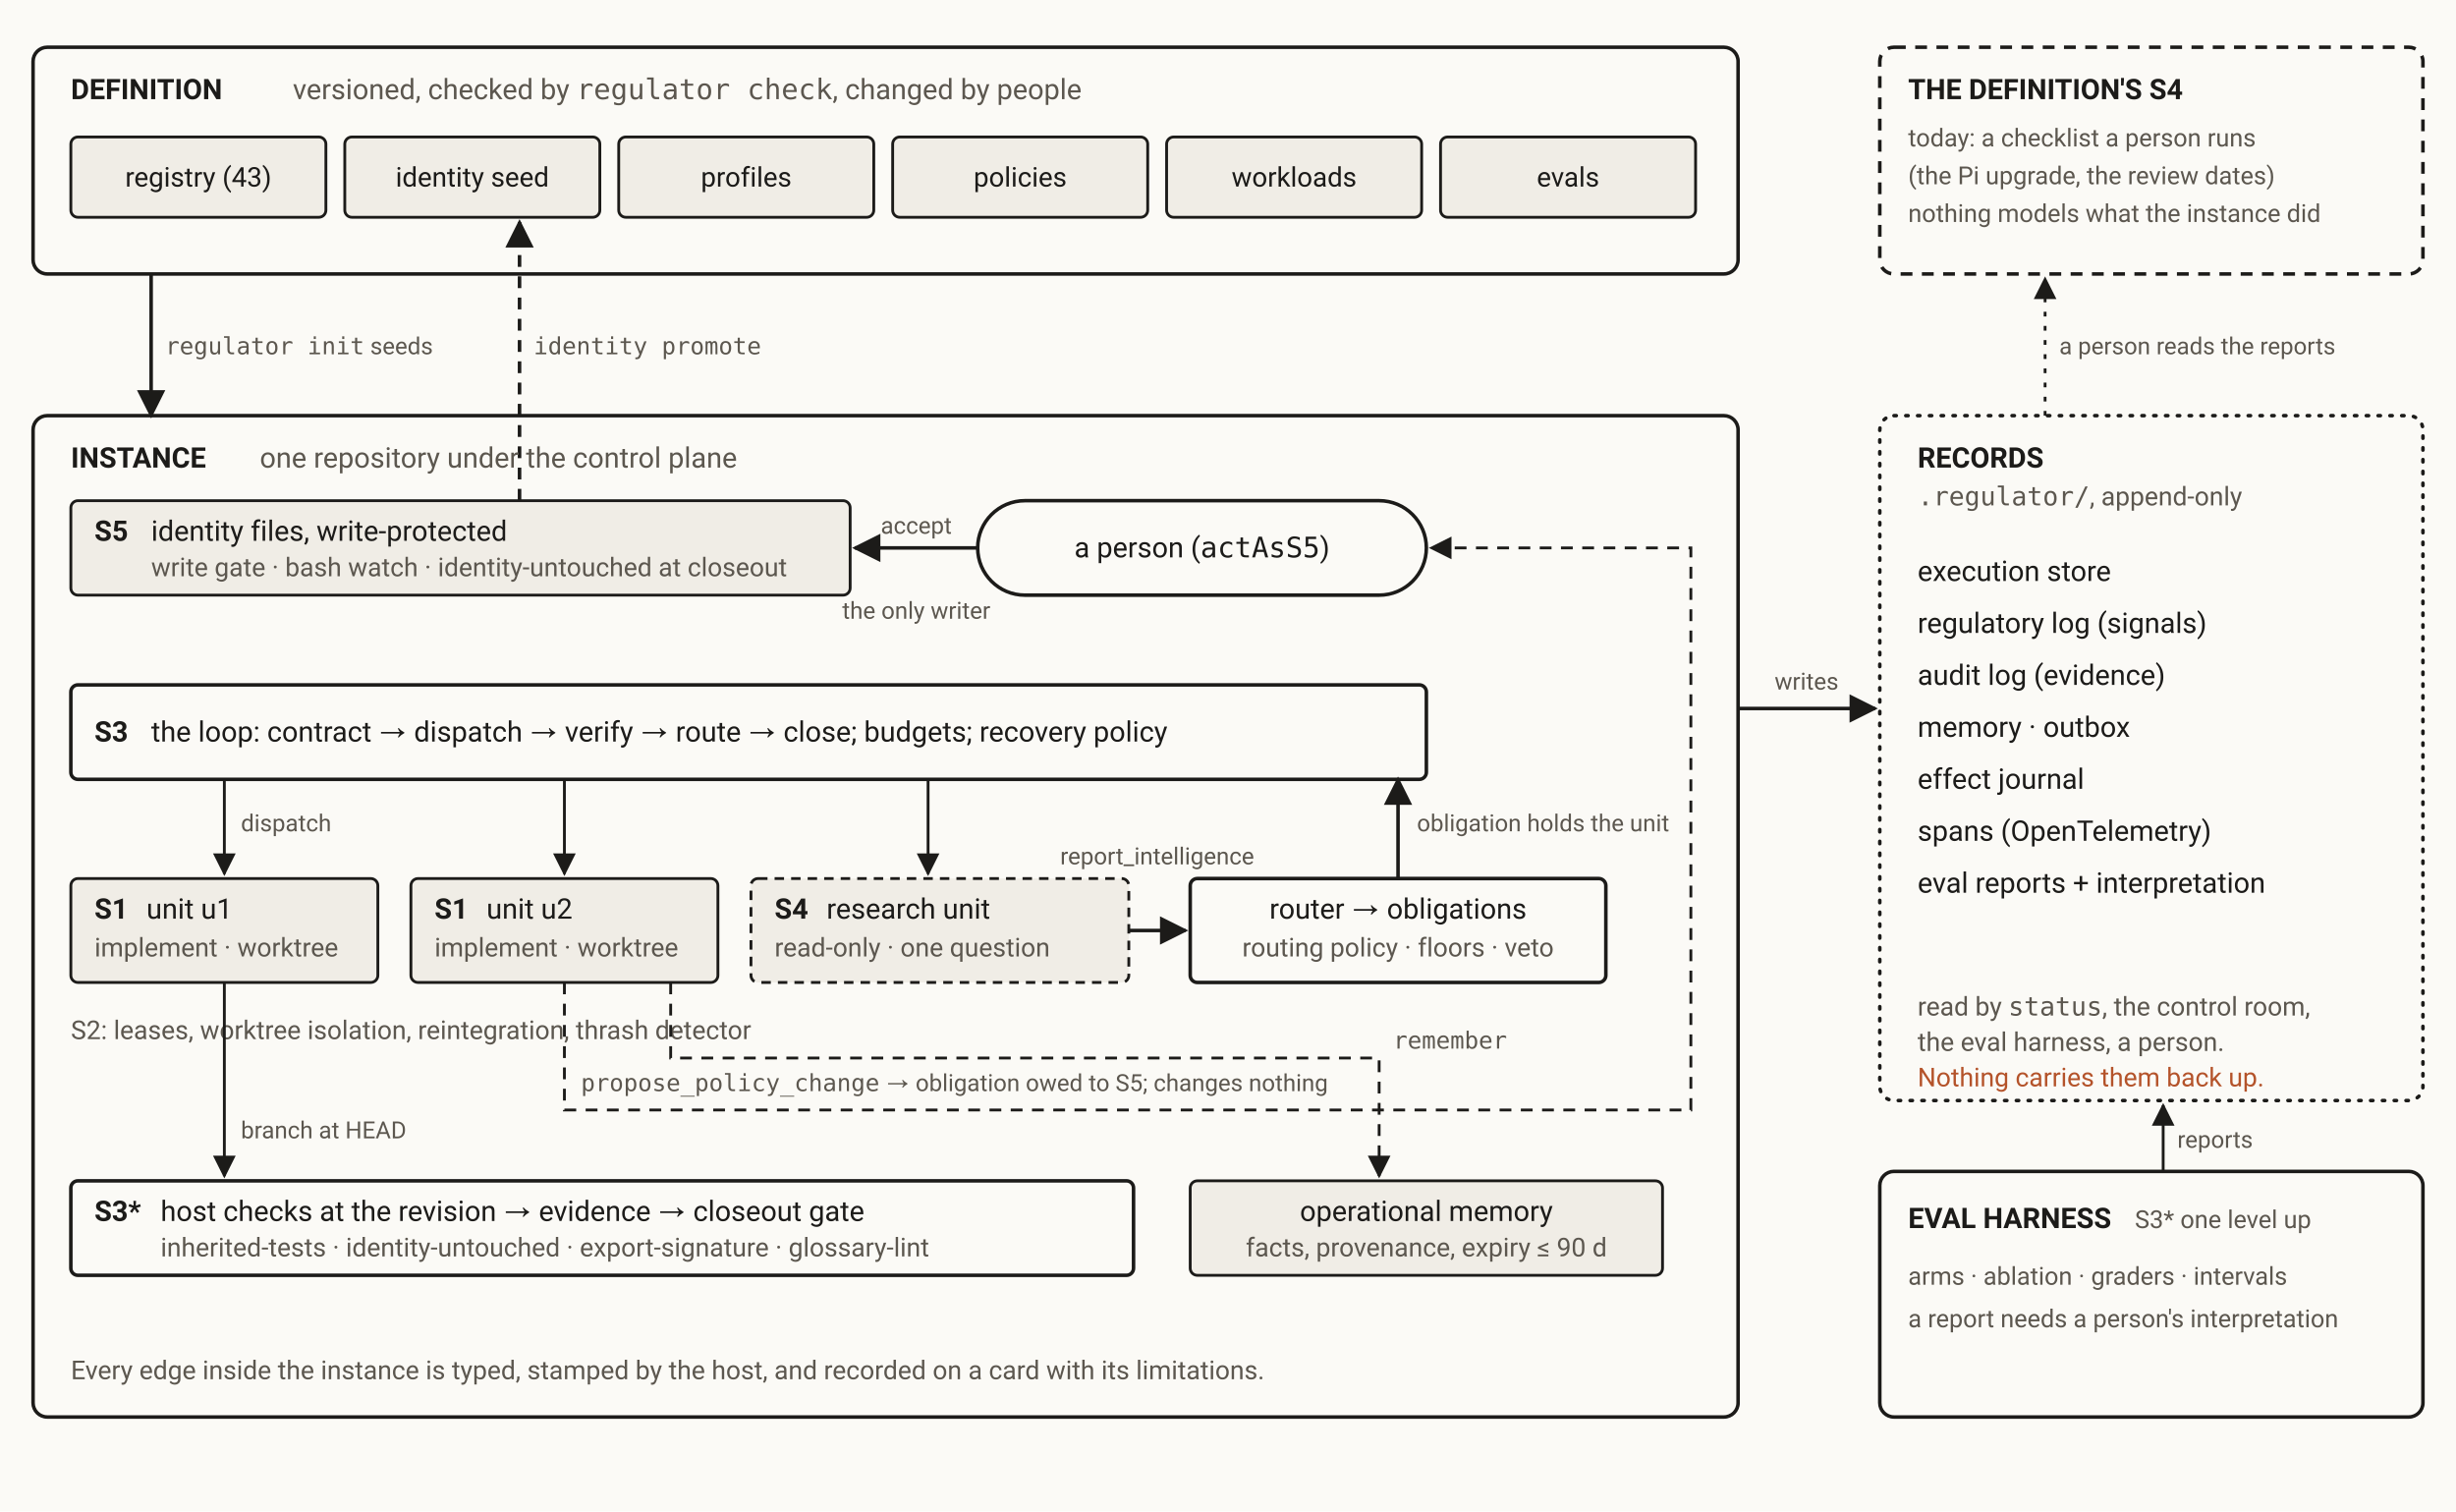
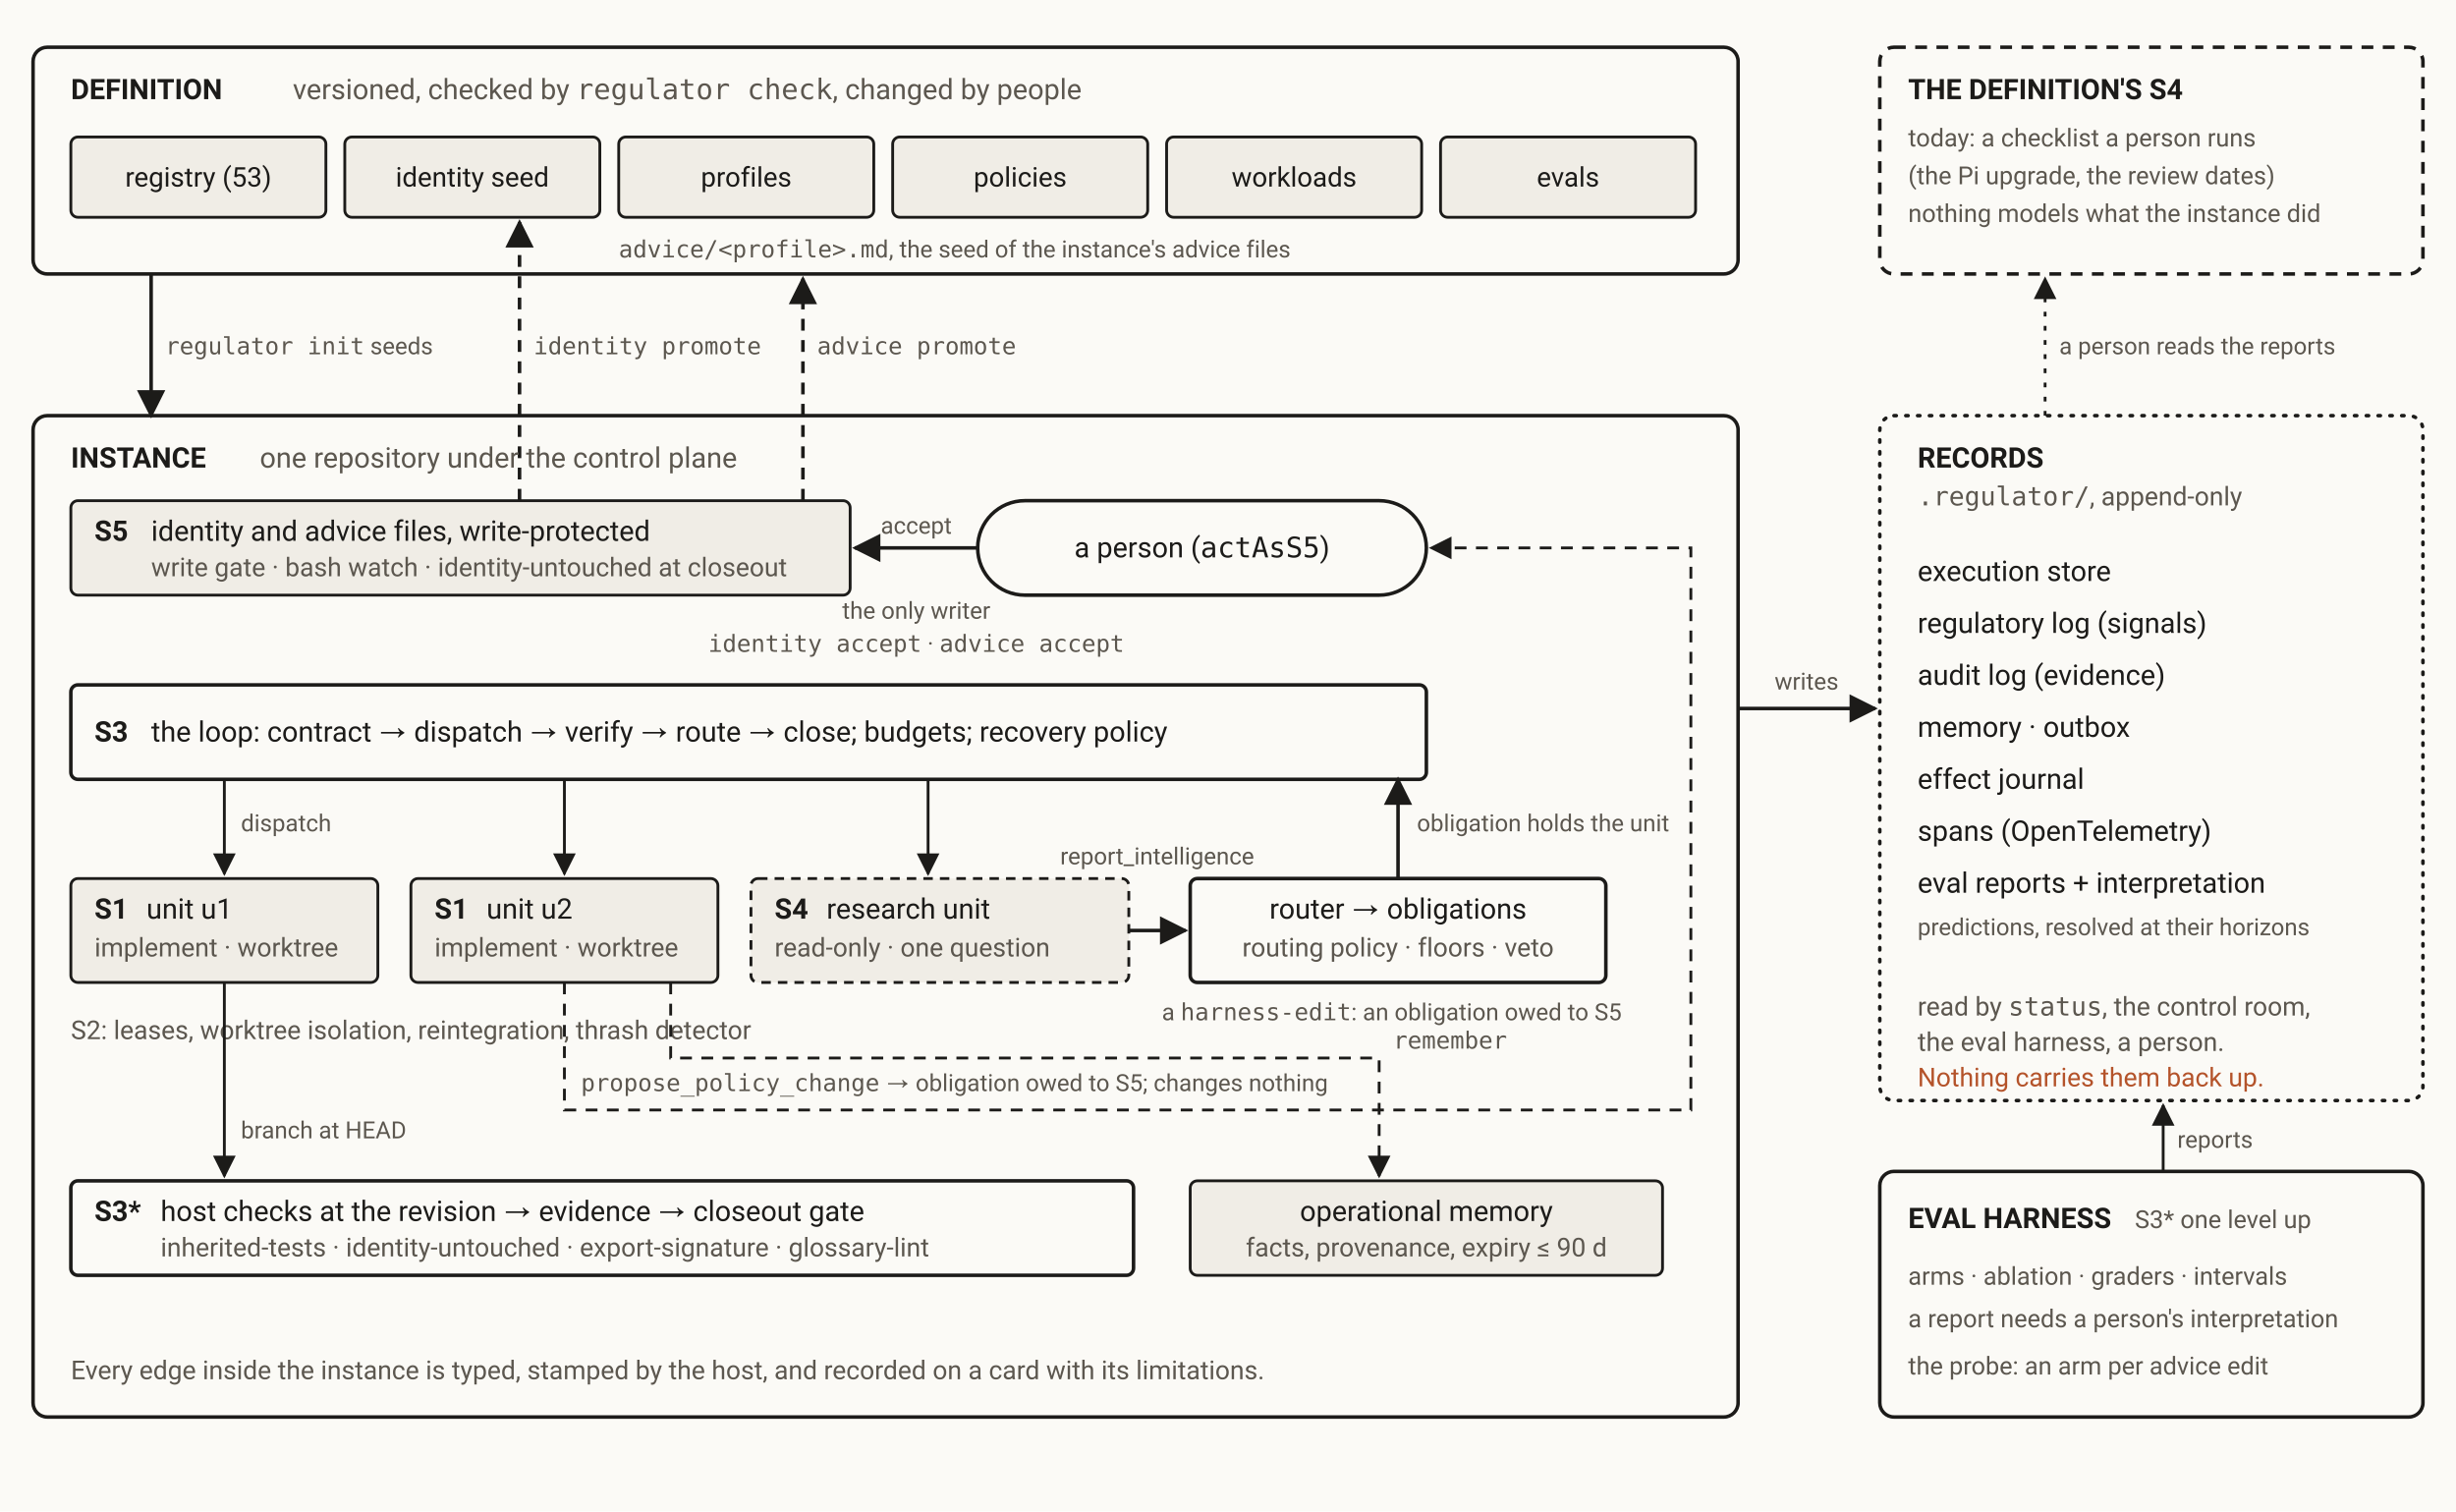
<svg xmlns="http://www.w3.org/2000/svg" width="1040" height="640" viewBox="0 0 1040 640" role="img" aria-labelledby="title" color="#1c1b19" font-family="ui-sans-serif,system-ui,-apple-system,'Segoe UI',Roboto,Helvetica,Arial,sans-serif">
  <rect fill="#fbfaf6" x="0" y="0" width="1040" height="640" />
  <defs>
    <marker id="b-arrow" viewBox="0 0 10 10" refX="9" refY="5" markerWidth="8" markerHeight="8" orient="auto-start-reverse">
      <path d="M0 0L10 5L0 10z" fill="currentColor" />
    </marker>
  </defs>
  <g font-size="12" fill="currentColor" stroke="currentColor">
    <g transform="translate(-16 0)">
      <rect x="30" y="20" width="722" height="96" rx="6" fill="none" stroke-width="1.5" />
      <g class="gl fig-hot" tabindex="0" role="button" data-term="fig-definition" aria-label="The definition" data-label="The definition" data-def="A versioned package of files: the registry, the identity seed, the profiles, the policies, the workloads and the evals. &lt;code&gt;regulator check&lt;/code&gt; holds it against the code, only people change it, and &lt;code&gt;regulator init&lt;/code&gt; seeds an instance from it." data-href="https://docs.regulator.metacoding.io/concepts/definition-and-instance">
        <text x="46" y="42" font-weight="600" stroke="none">DEFINITION</text>
        <text x="140" y="42" stroke="none" fill="#5c574f">versioned, checked by <tspan font-family="ui-monospace,SFMono-Regular,Menlo,Consolas,monospace">regulator check</tspan>, changed by people</text>
      </g>
      <g class="gl fig-hot" tabindex="0" role="button" data-term="fig-registry" aria-label="Registry" data-label="Registry" data-def="One record per regulator: what it absorbs, its mechanism level, its evidence, its limitation, its ablation switch and its retirement condition. &lt;code&gt;REGULATORS.md&lt;/code&gt; and &lt;code&gt;BOUNDARY.md&lt;/code&gt; are rendered from the records." data-href="https://docs.regulator.metacoding.io/concepts/control-plane#the-regulators">
        <rect x="46" y="58" width="108" height="34" rx="3" fill="#f0ede6" stroke-width="1.2" />
-         <text x="100" y="79" stroke="none" text-anchor="middle" font-size="11.5">registry (43)</text>
+         <text x="100" y="79" stroke="none" text-anchor="middle" font-size="11.5">registry (53)</text>
      </g>
      <g class="gl fig-hot" tabindex="0" role="button" data-term="fig-identity-seed" aria-label="Identity seed" data-label="Identity seed" data-def="The &lt;code&gt;IDENTITY&lt;/code&gt;, &lt;code&gt;INVARIANTS&lt;/code&gt;, &lt;code&gt;GLOSSARY&lt;/code&gt; and &lt;code&gt;BOUNDARIES&lt;/code&gt; files an instance starts from. Copied into &lt;code&gt;regulator/identity/&lt;/code&gt; at init and write-protected from then on." data-href="https://docs.regulator.metacoding.io/concepts/identity">
        <rect x="162" y="58" width="108" height="34" rx="3" fill="#f0ede6" stroke-width="1.2" />
        <text x="216" y="79" stroke="none" text-anchor="middle" font-size="11.5">identity seed</text>
      </g>
      <g class="gl fig-hot" tabindex="0" role="button" data-term="fig-profiles" aria-label="Capability profiles" data-label="Capability profiles" data-def="A named, bounded grant of tools and writable paths a unit runs under. Specialisation by grant, never by persona." data-href="https://docs.regulator.metacoding.io/reference/definition">
        <rect x="278" y="58" width="108" height="34" rx="3" fill="#f0ede6" stroke-width="1.2" />
        <text x="332" y="79" stroke="none" text-anchor="middle" font-size="11.5">profiles</text>
      </g>
-       <g class="gl fig-hot" tabindex="0" role="button" data-term="fig-policies" aria-label="Policies" data-label="Policies" data-def="Routing, budgets, recovery and interaction: the declared rules the loop and the router apply, each versioned so a decision can cite the version it used." data-href="https://docs.regulator.metacoding.io/reference/definition">
+       <g class="gl fig-hot" tabindex="0" role="button" data-term="fig-policies" aria-label="Policies" data-label="Policies" data-def="Budgets and routes, recovery, routing, interaction and intelligence: the declared rules the loop, the router and the watcher apply, each versioned so a decision can cite the version it used." data-href="https://docs.regulator.metacoding.io/reference/definition">
        <rect x="394" y="58" width="108" height="34" rx="3" fill="#f0ede6" stroke-width="1.2" />
        <text x="448" y="79" stroke="none" text-anchor="middle" font-size="11.5">policies</text>
      </g>
      <g class="gl fig-hot" tabindex="0" role="button" data-term="fig-workloads" aria-label="Workloads" data-label="Workloads" data-def="A declared set of unit types for one kind of job, each a profile, a grant, a budget and a route. The loop stays the same; only the workload changes." data-href="https://docs.regulator.metacoding.io/guide/authoring-a-workload">
        <rect x="510" y="58" width="108" height="34" rx="3" fill="#f0ede6" stroke-width="1.2" />
        <text x="564" y="79" stroke="none" text-anchor="middle" font-size="11.5">workloads</text>
      </g>
-       <g class="gl fig-hot" tabindex="0" role="button" data-term="fig-evals" aria-label="Evals" data-label="Evals" data-def="The suites, arms and graders the eval harness runs, and the fifteen pre-registered metric names a report may use." data-href="https://docs.regulator.metacoding.io/concepts/evidence-about-the-regulators">
+       <g class="gl fig-hot" tabindex="0" role="button" data-term="fig-evals" aria-label="Evals" data-label="Evals" data-def="The suites, arms and graders the eval harness runs, and the metric names a report may use: twenty-eight built in, and the ones a workload declares with its own grader." data-href="https://docs.regulator.metacoding.io/concepts/evidence-about-the-regulators">
        <rect x="626" y="58" width="108" height="34" rx="3" fill="#f0ede6" stroke-width="1.2" />
        <text x="680" y="79" stroke="none" text-anchor="middle" font-size="11.5">evals</text>
+       </g>
+       <g class="gl fig-hot" tabindex="0" role="button" data-term="fig-advice-seed" aria-label="Advice seed" data-label="Advice seed" data-def="&lt;code&gt;advice/&lt;profile&gt;.md&lt;/code&gt; in the definition: the text a profile's units are advised with, under &lt;code&gt;advice.maxChars&lt;/code&gt;. Advice is proposable and lands only through &lt;code&gt;advice accept&lt;/code&gt;; it is the one kind of file a &lt;code&gt;harness-edit&lt;/code&gt; targets." data-href="https://docs.regulator.metacoding.io/project/whats-coming#the-reflector-the-definitions-s4">
+         <text x="278" y="109" stroke="none" font-size="10" fill="#5c574f">
+           <tspan font-family="ui-monospace,SFMono-Regular,Menlo,Consolas,monospace">advice/&lt;profile&gt;.md</tspan>, the seed of the instance's advice files</text>
      </g>
      <g class="gl fig-hot" tabindex="0" role="button" data-term="fig-init" aria-label="regulator init seeds" data-label="&lt;code&gt;regulator init&lt;/code&gt; seeds" data-def="The one write from the definition into an instance: the identity files, the manifest and the stores are created from the package. From then on the instance's records are its own." data-href="https://docs.regulator.metacoding.io/guide/getting-started">
        <line x1="80" y1="116" x2="80" y2="176" stroke-width="1.5" marker-end="url(#b-arrow)" />
        <text x="86" y="150" stroke="none" font-size="10" fill="#5c574f">
          <tspan font-family="ui-monospace,SFMono-Regular,Menlo,Consolas,monospace">regulator init</tspan> seeds</text>
        <path d="M 80 116 L 80 176" stroke="transparent" stroke-width="14" fill="none" pointer-events="stroke" />
      </g>
      <g class="gl fig-hot" tabindex="0" role="button" data-term="fig-identity-promote" aria-label="identity promote" data-label="&lt;code&gt;identity promote&lt;/code&gt;" data-def="Carries an accepted identity change in an instance back into the definition's seed, so the next instance starts from it. Run by a person; a proposal never reaches the seed on its own." data-href="https://docs.regulator.metacoding.io/concepts/identity#the-only-way-to-change-identity">
        <line x1="236" y1="212" x2="236" y2="94" stroke-width="1.5" stroke-dasharray="5 4" marker-end="url(#b-arrow)" />
        <text x="242" y="150" stroke="none" font-size="10" fill="#5c574f">
          <tspan font-family="ui-monospace,SFMono-Regular,Menlo,Consolas,monospace">identity promote</tspan>
        </text>
        <path d="M 236 212 L 236 94" stroke="transparent" stroke-width="14" fill="none" pointer-events="stroke" />
      </g>
+       <g class="gl fig-hot" tabindex="0" role="button" data-term="fig-advice-promote" aria-label="advice promote" data-label="&lt;code&gt;advice promote&lt;/code&gt;" data-def="The same path for an accepted advice file: a person carries it from the instance's &lt;code&gt;regulator/advice/&lt;/code&gt; into the definition's advice seed." data-href="https://docs.regulator.metacoding.io/project/whats-coming#what-a-person-sees">
+         <line x1="356" y1="212" x2="356" y2="118" stroke-width="1.5" stroke-dasharray="5 4" marker-end="url(#b-arrow)" />
+         <text x="362" y="150" stroke="none" font-size="10" fill="#5c574f">
+           <tspan font-family="ui-monospace,SFMono-Regular,Menlo,Consolas,monospace">advice promote</tspan>
+         </text>
+         <path d="M 356 212 L 356 118" stroke="transparent" stroke-width="14" fill="none" pointer-events="stroke" />
+       </g>
      <rect x="30" y="176" width="722" height="424" rx="6" fill="none" stroke-width="1.5" />
      <g class="gl fig-hot" tabindex="0" role="button" data-term="fig-instance" aria-label="An instance" data-label="An instance" data-def="One repository under the control plane: a &lt;code&gt;.regulator/&lt;/code&gt; directory of append-only records, an identity set, a manifest naming the definition version it was seeded from, and the loop running units against it." data-href="https://docs.regulator.metacoding.io/reference/instance">
        <text x="46" y="198" font-weight="600" stroke="none">INSTANCE</text>
        <text x="126" y="198" stroke="none" fill="#5c574f">one repository under the control plane</text>
      </g>
-       <g class="gl fig-hot" tabindex="0" role="button" data-term="fig-s5" aria-label="S5: identity files" data-label="S5: identity files" data-def="What the instance is: &lt;code&gt;IDENTITY&lt;/code&gt;, &lt;code&gt;INVARIANTS&lt;/code&gt;, &lt;code&gt;GLOSSARY&lt;/code&gt; and &lt;code&gt;BOUNDARIES&lt;/code&gt; under &lt;code&gt;regulator/identity/&lt;/code&gt;, rendered into every session and protected by three layers: the write gate, the bash watch and the identity-untouched check at closeout." data-href="https://docs.regulator.metacoding.io/concepts/identity">
+       <g class="gl fig-hot" tabindex="0" role="button" data-term="fig-s5-after" aria-label="S5: identity and advice files" data-label="S5: identity and advice files" data-def="The identity files, protected by the write gate, the bash watch and the identity-untouched check, with the advice files beside them under the same protection. Both are proposable; each lands through its own accept command." data-href="https://docs.regulator.metacoding.io/concepts/identity">
        <rect x="46" y="212" width="330" height="40" rx="3" fill="#f0ede6" stroke-width="1.2" />
        <text x="56" y="229" stroke="none" font-weight="600">S5</text>
-         <text x="80" y="229" stroke="none">identity files, write-protected</text>
+         <text x="80" y="229" stroke="none">identity and advice files, write-protected</text>
        <text x="80" y="244" stroke="none" font-size="11" fill="#5c574f">write gate · bash watch · identity-untouched at closeout</text>
      </g>
      <g class="gl fig-hot" tabindex="0" role="button" data-term="fig-person" aria-label="A person acting as S5" data-label="A person acting as S5" data-def="The interaction policy names who may act as S5. That person is the only writer of an identity file, through &lt;code&gt;identity accept&lt;/code&gt;. &lt;code&gt;reject&lt;/code&gt; changes nothing, and silence is never consent." data-href="https://docs.regulator.metacoding.io/concepts/asking-a-person">
        <rect x="430" y="212" width="190" height="40" rx="20" fill="none" pointer-events="all" stroke-width="1.5" />
        <text x="525" y="236" stroke="none" text-anchor="middle">a person (<tspan font-family="ui-monospace,SFMono-Regular,Menlo,Consolas,monospace">actAsS5</tspan>)</text>
      </g>
-       <g class="gl fig-hot" tabindex="0" role="button" data-term="fig-accept" aria-label="accept" data-label="accept" data-def="&lt;code&gt;regulator identity accept &lt;obligation&gt; --by …&lt;/code&gt;: the authority check, then the write. The only path by which a proposal becomes identity." data-href="https://docs.regulator.metacoding.io/concepts/identity#the-only-way-to-change-identity">
+       <g class="gl fig-hot" tabindex="0" role="button" data-term="fig-accept-after" aria-label="accept · advice accept" data-label="accept · advice accept" data-def="&lt;code&gt;identity accept&lt;/code&gt; for an identity file and &lt;code&gt;advice accept&lt;/code&gt; for an advice file after its probe: the authority check, then the write. Each is the only writer of its kind of file." data-href="https://docs.regulator.metacoding.io/project/whats-coming#what-a-person-sees">
        <line x1="430" y1="232" x2="378" y2="232" stroke-width="1.5" marker-end="url(#b-arrow)" />
        <text x="404" y="226" stroke="none" font-size="10" text-anchor="middle" fill="#5c574f">accept</text>
        <text x="404" y="262" stroke="none" font-size="10" text-anchor="middle" fill="#5c574f">the only writer</text>
+         <text x="404" y="276" stroke="none" font-size="10" text-anchor="middle" fill="#5c574f">
+           <tspan font-family="ui-monospace,SFMono-Regular,Menlo,Consolas,monospace">identity accept</tspan> · <tspan font-family="ui-monospace,SFMono-Regular,Menlo,Consolas,monospace">advice accept</tspan>
+         </text>
        <path d="M 430 232 L 378 232" stroke="transparent" stroke-width="14" fill="none" pointer-events="stroke" />
      </g>
      <g class="gl fig-hot" tabindex="0" role="button" data-term="fig-s3" aria-label="S3: the loop" data-label="S3: the loop" data-def="Contract, dispatch, verify, route, close. The orchestrator never edits code itself: it dispatches a session under a contract and a budget, verifies the work with host-run checks, routes by the versioned recovery policy and closes on the ledger." data-href="https://docs.regulator.metacoding.io/concepts/control-plane#the-loop">
        <rect x="46" y="290" width="574" height="40" rx="3" fill="none" pointer-events="all" stroke-width="1.5" />
        <text x="56" y="314" stroke="none" font-weight="600">S3</text>
        <text x="80" y="314" stroke="none">the loop: contract → dispatch → verify → route → close; budgets; recovery policy</text>
      </g>
      <g class="gl fig-hot" tabindex="0" role="button" data-term="fig-s1" aria-label="S1: a unit" data-label="S1: a unit" data-def="The work that touches the repository: one contract, one session, one verdict. It runs in its own worktree under the &lt;code&gt;implement&lt;/code&gt; profile, and what it reports about itself is never evidence." data-href="https://docs.regulator.metacoding.io/concepts/contracts">
        <rect x="46" y="372" width="130" height="44" rx="3" fill="#f0ede6" stroke-width="1.2" />
        <text x="56" y="389" stroke="none" font-weight="600">S1</text>
        <text x="78" y="389" stroke="none">unit u1</text>
        <text x="56" y="405" stroke="none" font-size="11" fill="#5c574f">implement · worktree</text>
      </g>
      <g class="gl fig-hot" tabindex="0" role="button" data-term="fig-s1" aria-label="S1: a unit" data-label="S1: a unit" data-def="The work that touches the repository: one contract, one session, one verdict. It runs in its own worktree under the &lt;code&gt;implement&lt;/code&gt; profile, and what it reports about itself is never evidence." data-href="https://docs.regulator.metacoding.io/concepts/contracts">
        <rect x="190" y="372" width="130" height="44" rx="3" fill="#f0ede6" stroke-width="1.2" />
        <text x="200" y="389" stroke="none" font-weight="600">S1</text>
        <text x="222" y="389" stroke="none">unit u2</text>
        <text x="200" y="405" stroke="none" font-size="11" fill="#5c574f">implement · worktree</text>
      </g>
-       <g class="gl fig-hot" tabindex="0" role="button" data-term="fig-s4-unit" aria-label="S4: a research unit" data-label="S4: a research unit" data-def="Intelligence at the instance level: a read-only profile, one question, a budget. It reports with &lt;code&gt;report_intelligence&lt;/code&gt; and cannot change anything itself." data-href="https://docs.regulator.metacoding.io/concepts/intelligence-and-memory#intelligence">
+       <g class="gl fig-hot" tabindex="0" role="button" data-term="fig-s4-unit" aria-label="S4: a research unit" data-label="S4: a research unit" data-def="Intelligence at the instance level: a read-only profile, one question, a budget. It reports with &lt;code&gt;report_intelligence&lt;/code&gt; and cannot change anything itself. A sensor the definition declares raises the same signal on the watcher's tick." data-href="https://docs.regulator.metacoding.io/concepts/intelligence-and-memory#intelligence">
        <rect x="334" y="372" width="160" height="44" rx="3" fill="#f0ede6" stroke-width="1.2" stroke-dasharray="4 3" />
        <text x="344" y="389" stroke="none" font-weight="600">S4</text>
        <text x="366" y="389" stroke="none">research unit</text>
        <text x="344" y="405" stroke="none" font-size="11" fill="#5c574f">read-only · one question</text>
      </g>
      <g class="gl fig-hot" tabindex="0" role="button" data-term="fig-s2" aria-label="S2: coordination" data-label="S2: coordination" data-def="Damping between units, as mechanism: leases, worktree isolation, reintegration checked on the merged tree, and a thrash detector that names an oscillation for S3 to decide." data-href="https://docs.regulator.metacoding.io/concepts/coordination">
        <text x="46" y="440" stroke="none" font-size="11" fill="#5c574f">S2: leases, worktree isolation, reintegration, thrash detector</text>
      </g>
      <g class="gl fig-hot" tabindex="0" role="button" data-term="fig-dispatch" aria-label="dispatch" data-label="dispatch" data-def="A unit starts as an attempt: one claimed run against a revision, under its profile's grant, its budget ceilings and a lease on its worktree." data-href="https://docs.regulator.metacoding.io/guide/running-units">
        <line x1="111" y1="330" x2="111" y2="370" stroke-width="1.2" marker-end="url(#b-arrow)" />
        <line x1="255" y1="330" x2="255" y2="370" stroke-width="1.2" marker-end="url(#b-arrow)" />
        <line x1="409" y1="330" x2="409" y2="370" stroke-width="1.2" marker-end="url(#b-arrow)" />
        <text x="118" y="352" stroke="none" font-size="10" fill="#5c574f">dispatch</text>
        <path d="M 111 330 L 111 370 M 255 330 L 255 370 M 409 330 L 409 370" stroke="transparent" stroke-width="14" fill="none" pointer-events="stroke" />
      </g>
      <g class="gl fig-hot" tabindex="0" role="button" data-term="fig-router" aria-label="The router" data-label="The router" data-def="Turns a signal into obligations by the routing policy: which consumers it is owed to, the severity floors, and the veto that holds the units it names." data-href="https://docs.regulator.metacoding.io/concepts/obligations">
        <rect x="520" y="372" width="176" height="44" rx="3" fill="none" pointer-events="all" stroke-width="1.5" />
        <text x="608" y="389" stroke="none" text-anchor="middle">router → obligations</text>
        <text x="608" y="405" stroke="none" text-anchor="middle" font-size="11" fill="#5c574f">routing policy · floors · veto</text>
      </g>
      <g class="gl fig-hot" tabindex="0" role="button" data-term="fig-report" aria-label="report_intelligence" data-label="report_intelligence" data-def="The typed tool a research unit reports with. The signal lands in the regulatory log and goes to the router; it never goes straight to a unit." data-href="https://docs.regulator.metacoding.io/concepts/intelligence-and-memory#intelligence">
        <line x1="494" y1="394" x2="518" y2="394" stroke-width="1.5" marker-end="url(#b-arrow)" />
        <text x="506" y="366" stroke="none" font-size="10" text-anchor="middle" fill="#5c574f">report_intelligence</text>
        <path d="M 494 394 L 518 394" stroke="transparent" stroke-width="14" fill="none" pointer-events="stroke" />
      </g>
      <g class="gl fig-hot" tabindex="0" role="button" data-term="fig-holds" aria-label="obligation holds the unit" data-label="obligation holds the unit" data-def="At blocking severity an obligation pauses the units it names until S3 or a person dispositions it. Intelligence can stop work; it never replans on its own." data-href="https://docs.regulator.metacoding.io/concepts/obligations">
        <path d="M 608 372 L 608 330" stroke-width="1.5" marker-end="url(#b-arrow)" />
        <text x="616" y="352" stroke="none" font-size="10" fill="#5c574f">obligation holds the unit</text>
        <path d="M 608 372 L 608 330" stroke="transparent" stroke-width="14" fill="none" pointer-events="stroke" />
+       </g>
+       <g class="gl fig-hot" tabindex="0" role="button" data-term="fig-harness-edit" aria-label="harness-edit" data-label="harness-edit" data-def="A proposal kind, routed like every proposal: a diagnosis (what was observed, by reference), a change (a diff against one advice file) and a prediction (which metric, against which baseline, over which horizon, and which value would count against it)." data-href="https://docs.regulator.metacoding.io/project/whats-coming#what-changes-at-what-level">
+         <text x="508" y="432" stroke="none" font-size="10" fill="#5c574f">a <tspan font-family="ui-monospace,SFMono-Regular,Menlo,Consolas,monospace">harness-edit</tspan>: an obligation owed to S5</text>
      </g>
      <g class="gl fig-hot" tabindex="0" role="button" data-term="fig-propose" aria-label="propose_policy_change" data-label="propose_policy_change" data-def="The tool a unit proposes a change to identity with. It opens an obligation owed to S5 and changes nothing by itself (INV-002)." data-href="https://docs.regulator.metacoding.io/concepts/identity#the-only-way-to-change-identity">
        <path d="M 255 416 L 255 470 L 732 470 L 732 232 L 622 232" stroke-width="1.2" stroke-dasharray="5 4" fill="none" marker-end="url(#b-arrow)" />
        <text x="262" y="462" stroke="none" font-size="10" fill="#5c574f">
          <tspan font-family="ui-monospace,SFMono-Regular,Menlo,Consolas,monospace">propose_policy_change</tspan> → obligation owed to S5; changes nothing</text>
        <path d="M 255 416 L 255 470 L 732 470 L 732 232 L 622 232" stroke="transparent" stroke-width="14" fill="none" pointer-events="stroke" />
      </g>
      <g class="gl fig-hot" tabindex="0" role="button" data-term="fig-remember" aria-label="remember" data-label="remember" data-def="The tool a unit records a fact with: provenance, scope and an expiry of at most ninety days. A fact is never identity, however often it is repeated." data-href="https://docs.regulator.metacoding.io/concepts/intelligence-and-memory#operational-memory">
        <path d="M 300 416 L 300 448 L 600 448 L 600 498" stroke-width="1.2" stroke-dasharray="5 4" fill="none" marker-end="url(#b-arrow)" />
        <text x="606" y="444" stroke="none" font-size="10" fill="#5c574f">
          <tspan font-family="ui-monospace,SFMono-Regular,Menlo,Consolas,monospace">remember</tspan>
        </text>
        <path d="M 300 416 L 300 448 L 600 448 L 600 498" stroke="transparent" stroke-width="14" fill="none" pointer-events="stroke" />
      </g>
      <g class="gl fig-hot" tabindex="0" role="button" data-term="fig-s3star" aria-label="S3*: host checks" data-label="S3*: host checks" data-def="Independent verification: the host runs the checks itself at the exact revision and the closeout gate reads that evidence, never the unit's claim. Named here: the inherited tests, identity-untouched, the export signature and the glossary lint." data-href="https://docs.regulator.metacoding.io/reference/host-checks">
        <rect x="46" y="500" width="450" height="40" rx="3" fill="none" pointer-events="all" stroke-width="1.5" />
        <text x="56" y="517" stroke="none" font-weight="600">S3*</text>
        <text x="84" y="517" stroke="none">host checks at the revision → evidence → closeout gate</text>
        <text x="84" y="532" stroke="none" font-size="11" fill="#5c574f">inherited-tests · identity-untouched · export-signature · glossary-lint</text>
      </g>
      <g class="gl fig-hot" tabindex="0" role="button" data-term="fig-branch" aria-label="branch at HEAD" data-label="branch at HEAD" data-def="What S3* verifies is the unit's branch at the revision it reported, so the evidence is tied to a commit, not to a transcript." data-href="https://docs.regulator.metacoding.io/reference/host-checks">
        <line x1="111" y1="416" x2="111" y2="498" stroke-width="1.2" marker-end="url(#b-arrow)" />
        <text x="118" y="482" stroke="none" font-size="10" fill="#5c574f">branch at HEAD</text>
        <path d="M 111 416 L 111 498" stroke="transparent" stroke-width="14" fill="none" pointer-events="stroke" />
      </g>
      <g class="gl fig-hot" tabindex="0" role="button" data-term="fig-memory" aria-label="Operational memory" data-label="Operational memory" data-def="Facts for later units, each with provenance and an expiry, read into a session as advice. Retractable, and never promoted to identity by repetition." data-href="https://docs.regulator.metacoding.io/concepts/intelligence-and-memory#operational-memory">
        <rect x="520" y="500" width="200" height="40" rx="3" fill="#f0ede6" stroke-width="1.2" />
        <text x="620" y="517" stroke="none" text-anchor="middle">operational memory</text>
        <text x="620" y="532" stroke="none" text-anchor="middle" font-size="11" fill="#5c574f">facts, provenance, expiry ≤ 90 d</text>
      </g>
      <g class="gl fig-hot" tabindex="0" role="button" data-term="fig-typed" aria-label="Every edge is typed" data-label="Every edge is typed" data-def="Each channel inside the instance is a message kind in &lt;code&gt;protocol&lt;/code&gt; with a stated authority and destination, stamped by the host and recorded on a registry card with its limitation." data-href="https://docs.regulator.metacoding.io/concepts/control-plane#typed-channels">
        <text x="46" y="584" stroke="none" font-size="11" fill="#5c574f">Every edge inside the instance is typed, stamped by the host, and recorded on a card with its limitations.</text>
      </g>
    </g>
    <g class="gl fig-hot" tabindex="0" role="button" data-term="fig-writes" aria-label="writes" data-label="writes" data-def="Every store is written by the host from inside the loop and the session's gates, never by a unit directly." data-href="https://docs.regulator.metacoding.io/reference/instance">
      <line x1="736" y1="300" x2="794" y2="300" stroke-width="1.5" marker-end="url(#b-arrow)" />
      <text x="765" y="292" stroke="none" font-size="10" text-anchor="middle" fill="#5c574f">writes</text>
      <path d="M 734 300 L 796 300" stroke="transparent" stroke-width="14" fill="none" pointer-events="stroke" />
    </g>
    <g transform="translate(16 0)">
      <g class="gl fig-hot" tabindex="0" role="button" data-term="fig-slot-today" aria-label="The definition's S4 today" data-label="The definition's S4 today" data-def="Watching how the system behaves and what it should do differently is a checklist a person runs: the Pi upgrade, the review dates, the open questions. Nothing models what the instances did." data-href="https://docs.regulator.metacoding.io/project/whats-coming">
        <rect x="780" y="20" width="230" height="96" rx="6" fill="none" pointer-events="all" stroke-width="1.5" stroke-dasharray="5 4" />
        <text x="792" y="42" font-weight="600" stroke="none">THE DEFINITION'S S4</text>
        <text x="792" y="62" stroke="none" font-size="10.5" fill="#5c574f">today: a checklist a person runs</text>
        <text x="792" y="78" stroke="none" font-size="10.5" fill="#5c574f">(the Pi upgrade, the review dates)</text>
        <text x="792" y="94" stroke="none" font-size="10.5" fill="#5c574f">nothing models what the instance did</text>
      </g>
      <rect x="780" y="176" width="230" height="290" rx="6" fill="none" stroke-width="1.5" stroke-dasharray="1 4" stroke-linecap="round" />
      <g class="gl fig-hot" tabindex="0" role="button" data-term="fig-records" aria-label="The records" data-label="The records" data-def="&lt;code&gt;.regulator/&lt;/code&gt;: append-only stores the host writes from inside the loop and the session's gates. The only thing &lt;code&gt;status&lt;/code&gt;, the control room and the eval harness read." data-href="https://docs.regulator.metacoding.io/reference/instance">
        <text x="796" y="198" font-weight="600" stroke="none">RECORDS</text>
        <text x="796" y="214" stroke="none" font-size="11" fill="#5c574f">
          <tspan font-family="ui-monospace,SFMono-Regular,Menlo,Consolas,monospace">.regulator/</tspan>, append-only</text>
      </g>
      <g class="gl fig-hot" tabindex="0" role="button" data-term="fig-execution-store" aria-label="Execution store" data-label="Execution store" data-def="Units, attempts, leases and contracts: the authoritative work state, with the lifecycle transitions the store itself enforces." data-href="https://docs.regulator.metacoding.io/reference/instance">
        <text x="796" y="246" stroke="none">execution store</text>
      </g>
      <g class="gl fig-hot" tabindex="0" role="button" data-term="fig-regulatory-log" aria-label="Regulatory log" data-label="Regulatory log" data-def="Signals, the obligations they became, and every disposition, with the policy version each decision cited." data-href="https://docs.regulator.metacoding.io/concepts/obligations">
        <text x="796" y="268" stroke="none">regulatory log (signals)</text>
      </g>
      <g class="gl fig-hot" tabindex="0" role="button" data-term="fig-audit-log" aria-label="Audit log" data-label="Audit log" data-def="Host-run evidence and the verdicts drawn from it, each tied to the revision it was produced at." data-href="https://docs.regulator.metacoding.io/reference/host-checks">
        <text x="796" y="290" stroke="none">audit log (evidence)</text>
      </g>
      <g class="gl fig-hot" tabindex="0" role="button" data-term="fig-memory-outbox" aria-label="Memory and outbox" data-label="Memory and outbox" data-def="Facts with provenance and expiry; and what is owed to a person, delivered and reminded until answered." data-href="https://docs.regulator.metacoding.io/concepts/intelligence-and-memory#operational-memory">
        <text x="796" y="312" stroke="none">memory · outbox</text>
      </g>
      <g class="gl fig-hot" tabindex="0" role="button" data-term="fig-effect-journal" aria-label="Effect journal" data-label="Effect journal" data-def="An effect that cannot be taken back is intended before, committed after and reconciled against the world on restart, so a crash in between neither repeats it nor forgets it." data-href="https://docs.regulator.metacoding.io/concepts/recovery">
        <text x="796" y="334" stroke="none">effect journal</text>
      </g>
      <g class="gl fig-hot" tabindex="0" role="button" data-term="fig-spans" aria-label="Spans" data-label="Spans" data-def="Every store read as OpenTelemetry spans, so a trace viewer shows a unit's run without a second database." data-href="https://docs.regulator.metacoding.io/reference/instance">
        <text x="796" y="356" stroke="none">spans (OpenTelemetry)</text>
      </g>
      <g class="gl fig-hot" tabindex="0" role="button" data-term="fig-eval-reports" aria-label="Eval reports and interpretation" data-label="Eval reports and interpretation" data-def="A report from the eval harness and the interpretation a person wrote for it. A report without an interpretation adopts nothing." data-href="https://docs.regulator.metacoding.io/concepts/evidence-about-the-regulators#reports">
        <text x="796" y="378" stroke="none">eval reports + interpretation</text>
      </g>
+       <g class="gl fig-hot" tabindex="0" role="button" data-term="fig-predictions" aria-label="Predictions" data-label="Predictions" data-def="A harness-edit's bet, kept as its own record: the probe resolves the first horizon, the next units after acceptance resolve the second, and a bet that fails there opens an obligation to revert or re-decide." data-href="https://docs.regulator.metacoding.io/project/whats-coming#what-changes-at-what-level">
+         <text x="796" y="396" stroke="none" font-size="10" fill="#5c574f">predictions, resolved at their horizons</text>
+       </g>
      <g class="gl fig-hot" tabindex="0" role="button" data-term="fig-read-by" aria-label="Who reads the records" data-label="Who reads the records" data-def="&lt;code&gt;status&lt;/code&gt;, the control room, the eval harness and a person. No mechanism carries what the records say back into the definition." data-href="https://docs.regulator.metacoding.io/guide/control-room">
        <text x="796" y="430" stroke="none" font-size="11" fill="#5c574f">read by <tspan font-family="ui-monospace,SFMono-Regular,Menlo,Consolas,monospace">status</tspan>, the control room,</text>
        <text x="796" y="445" stroke="none" font-size="11" fill="#5c574f">the eval harness, a person.</text>
        <text x="796" y="460" stroke="none" font-size="11" fill="#b4532a">Nothing carries them back up.</text>
      </g>
      <g class="gl fig-hot" tabindex="0" role="button" data-term="fig-person-reads" aria-label="a person reads the reports" data-label="a person reads the reports" data-def="The one path from the records to the level above today: an eval report with a person's interpretation, acted on by hand." data-href="https://docs.regulator.metacoding.io/concepts/evidence-about-the-regulators#the-interpretation-rule">
        <path d="M 850 176 L 850 118" stroke-width="1.2" stroke-dasharray="2 4" marker-end="url(#b-arrow)" />
        <text x="856" y="150" stroke="none" font-size="10" fill="#5c574f">a person reads the reports</text>
        <path d="M 850 176 L 850 118" stroke="transparent" stroke-width="14" fill="none" pointer-events="stroke" />
      </g>
      <g class="gl fig-hot" tabindex="0" role="button" data-term="fig-eval" aria-label="The eval harness" data-label="The eval harness" data-def="S3* one level up: suites run under declared arms with deterministic graders, ablation per regulator, and intervals. A report needs a person's interpretation before anything is adopted from it." data-href="https://docs.regulator.metacoding.io/concepts/evidence-about-the-regulators">
        <rect x="780" y="496" width="230" height="104" rx="6" fill="none" pointer-events="all" stroke-width="1.5" />
        <text x="792" y="520" font-weight="600" stroke="none">EVAL HARNESS</text>
        <text x="888" y="520" stroke="none" font-size="10.5" fill="#5c574f">S3* one level up</text>
        <text x="792" y="544" stroke="none" font-size="10.5" fill="#5c574f">arms · ablation · graders · intervals</text>
        <text x="792" y="562" stroke="none" font-size="10.5" fill="#5c574f">a report needs a person's interpretation</text>
      </g>
+       <g class="gl fig-hot" tabindex="0" role="button" data-term="fig-probe" aria-label="The probe" data-label="The probe" data-def="An eval arm per proposed advice edit, run against the workload's fixture before anyone decides. It resolves the proposal's first horizon." data-href="https://docs.regulator.metacoding.io/concepts/evidence-about-the-regulators#arms">
+         <text x="792" y="582" stroke="none" font-size="10.5" fill="#5c574f">the probe: an arm per advice edit</text>
+       </g>
      <g class="gl fig-hot" tabindex="0" role="button" data-term="fig-reports" aria-label="reports" data-label="reports" data-def="An eval report is appended to the records like any other, with its interpretation beside it." data-href="https://docs.regulator.metacoding.io/concepts/evidence-about-the-regulators#reports">
        <line x1="900" y1="496" x2="900" y2="468" stroke-width="1.2" marker-end="url(#b-arrow)" />
        <text x="906" y="486" stroke="none" font-size="10" fill="#5c574f">reports</text>
        <path d="M 900 496 L 900 468" stroke="transparent" stroke-width="14" fill="none" pointer-events="stroke" />
      </g>
    </g>
  </g>
</svg>
